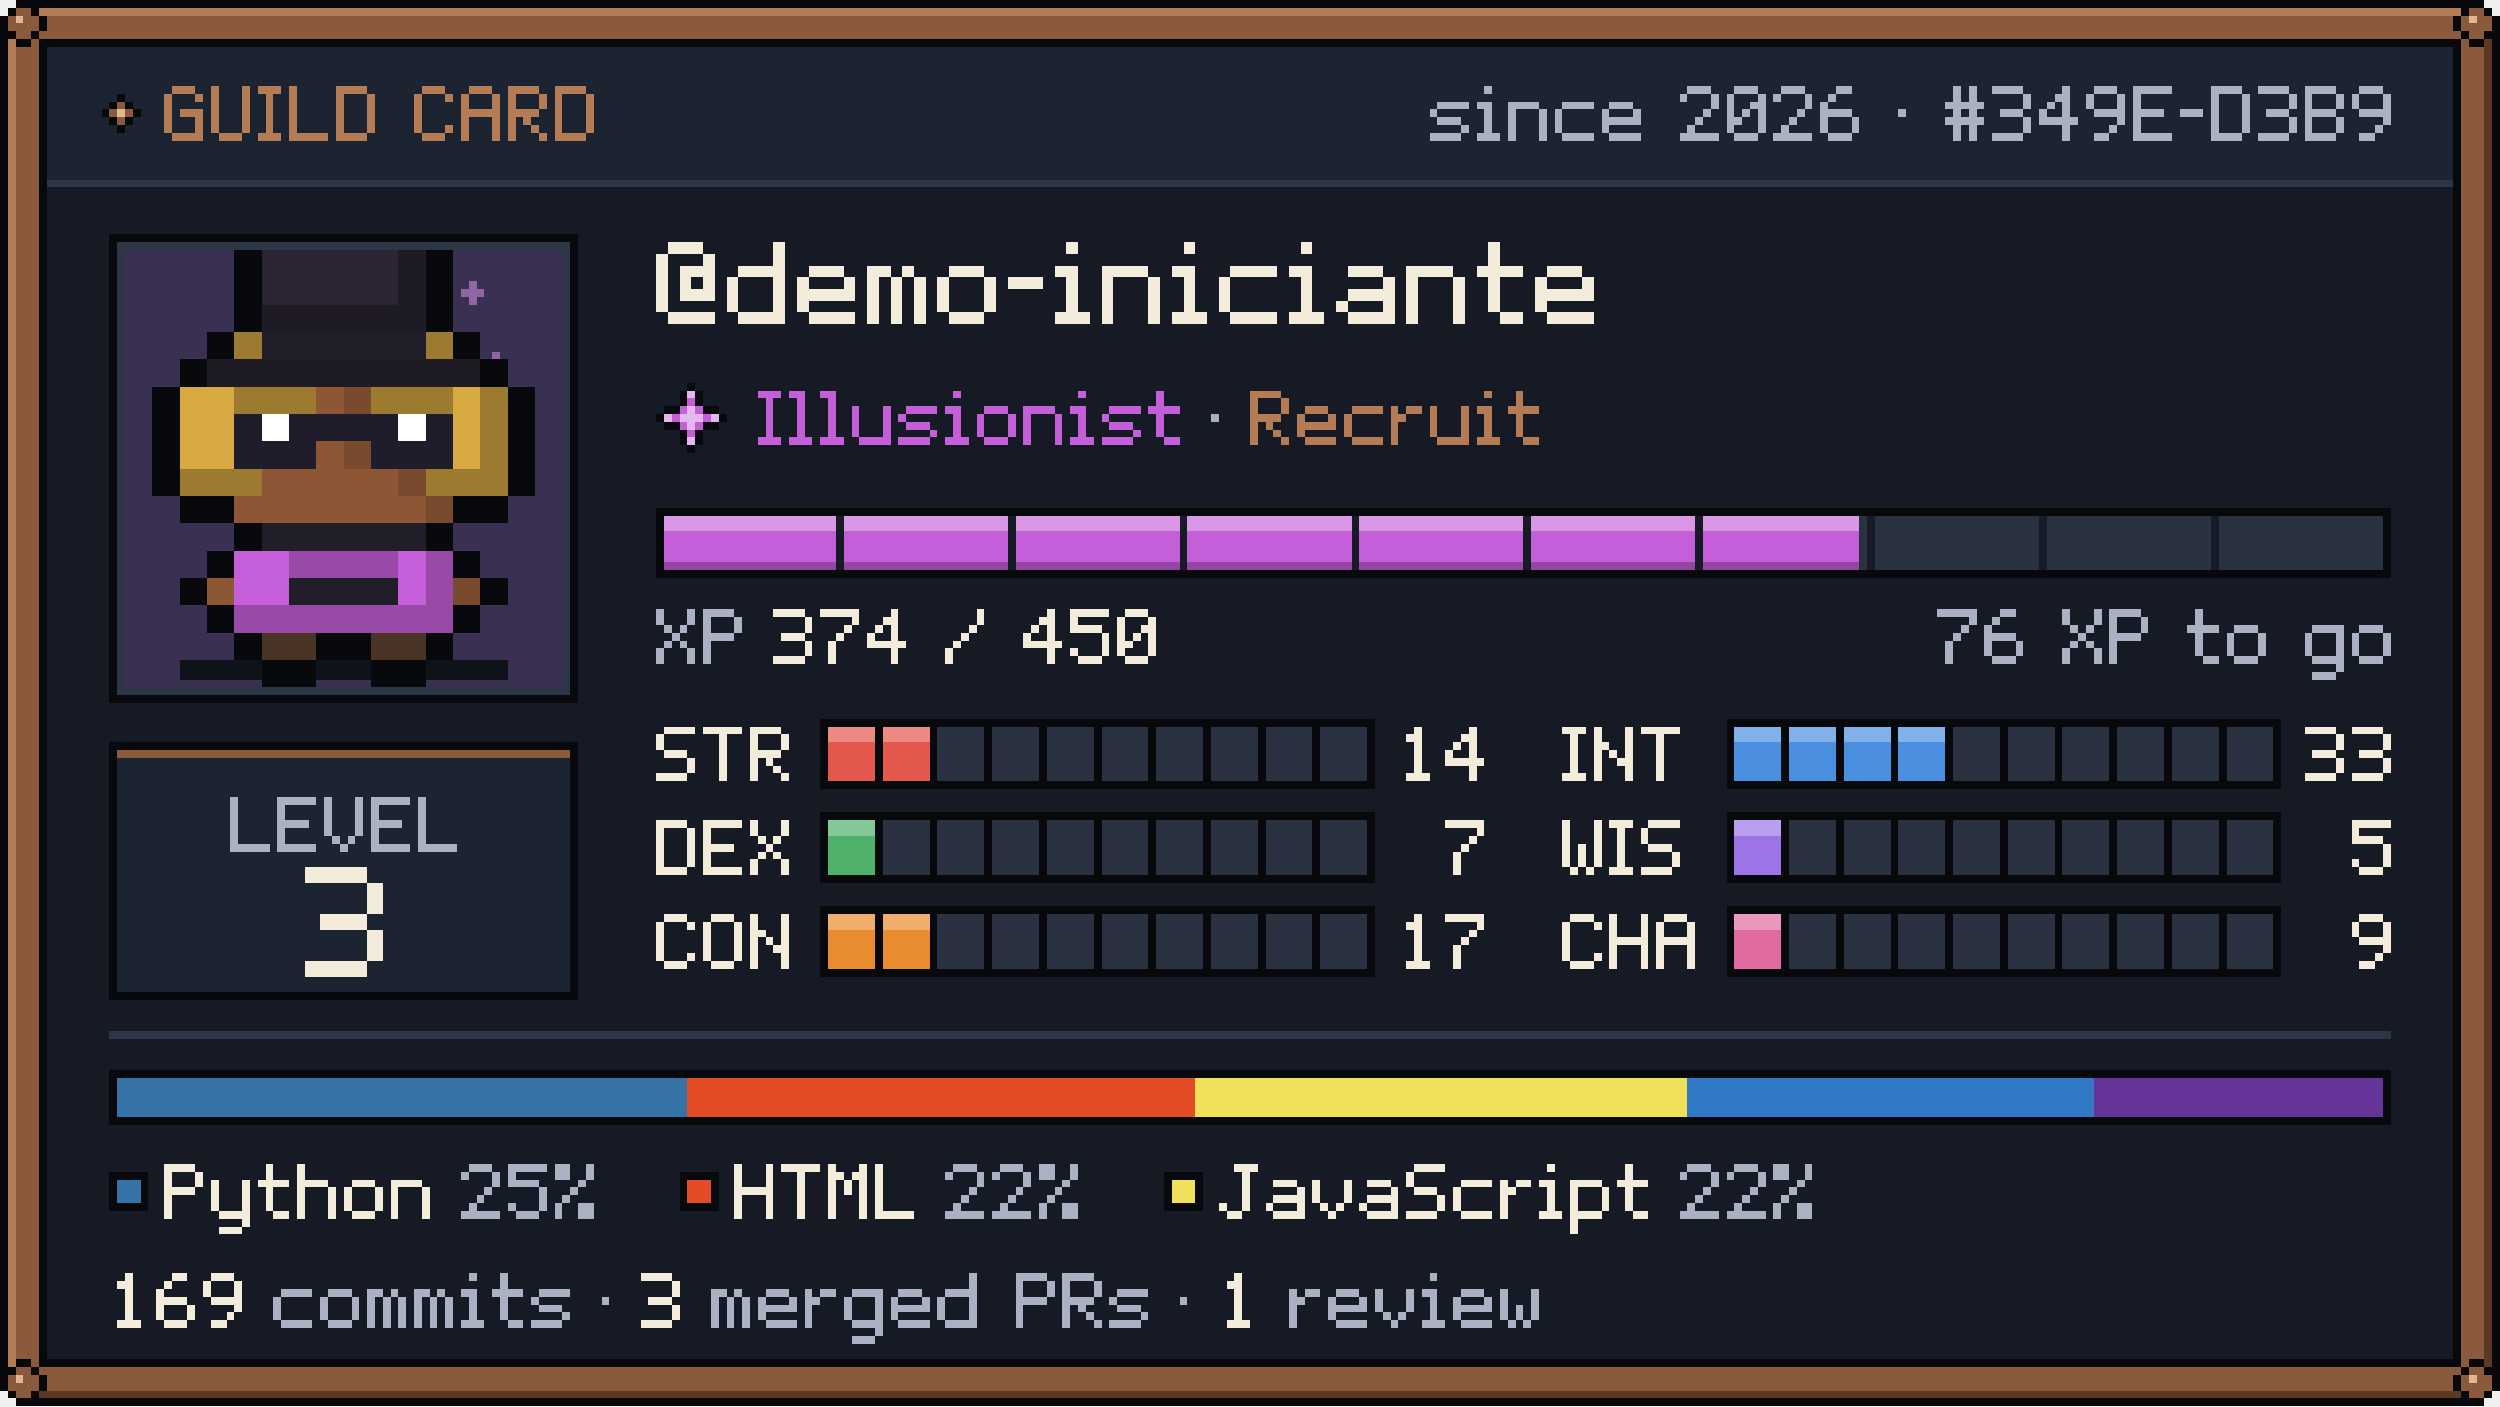
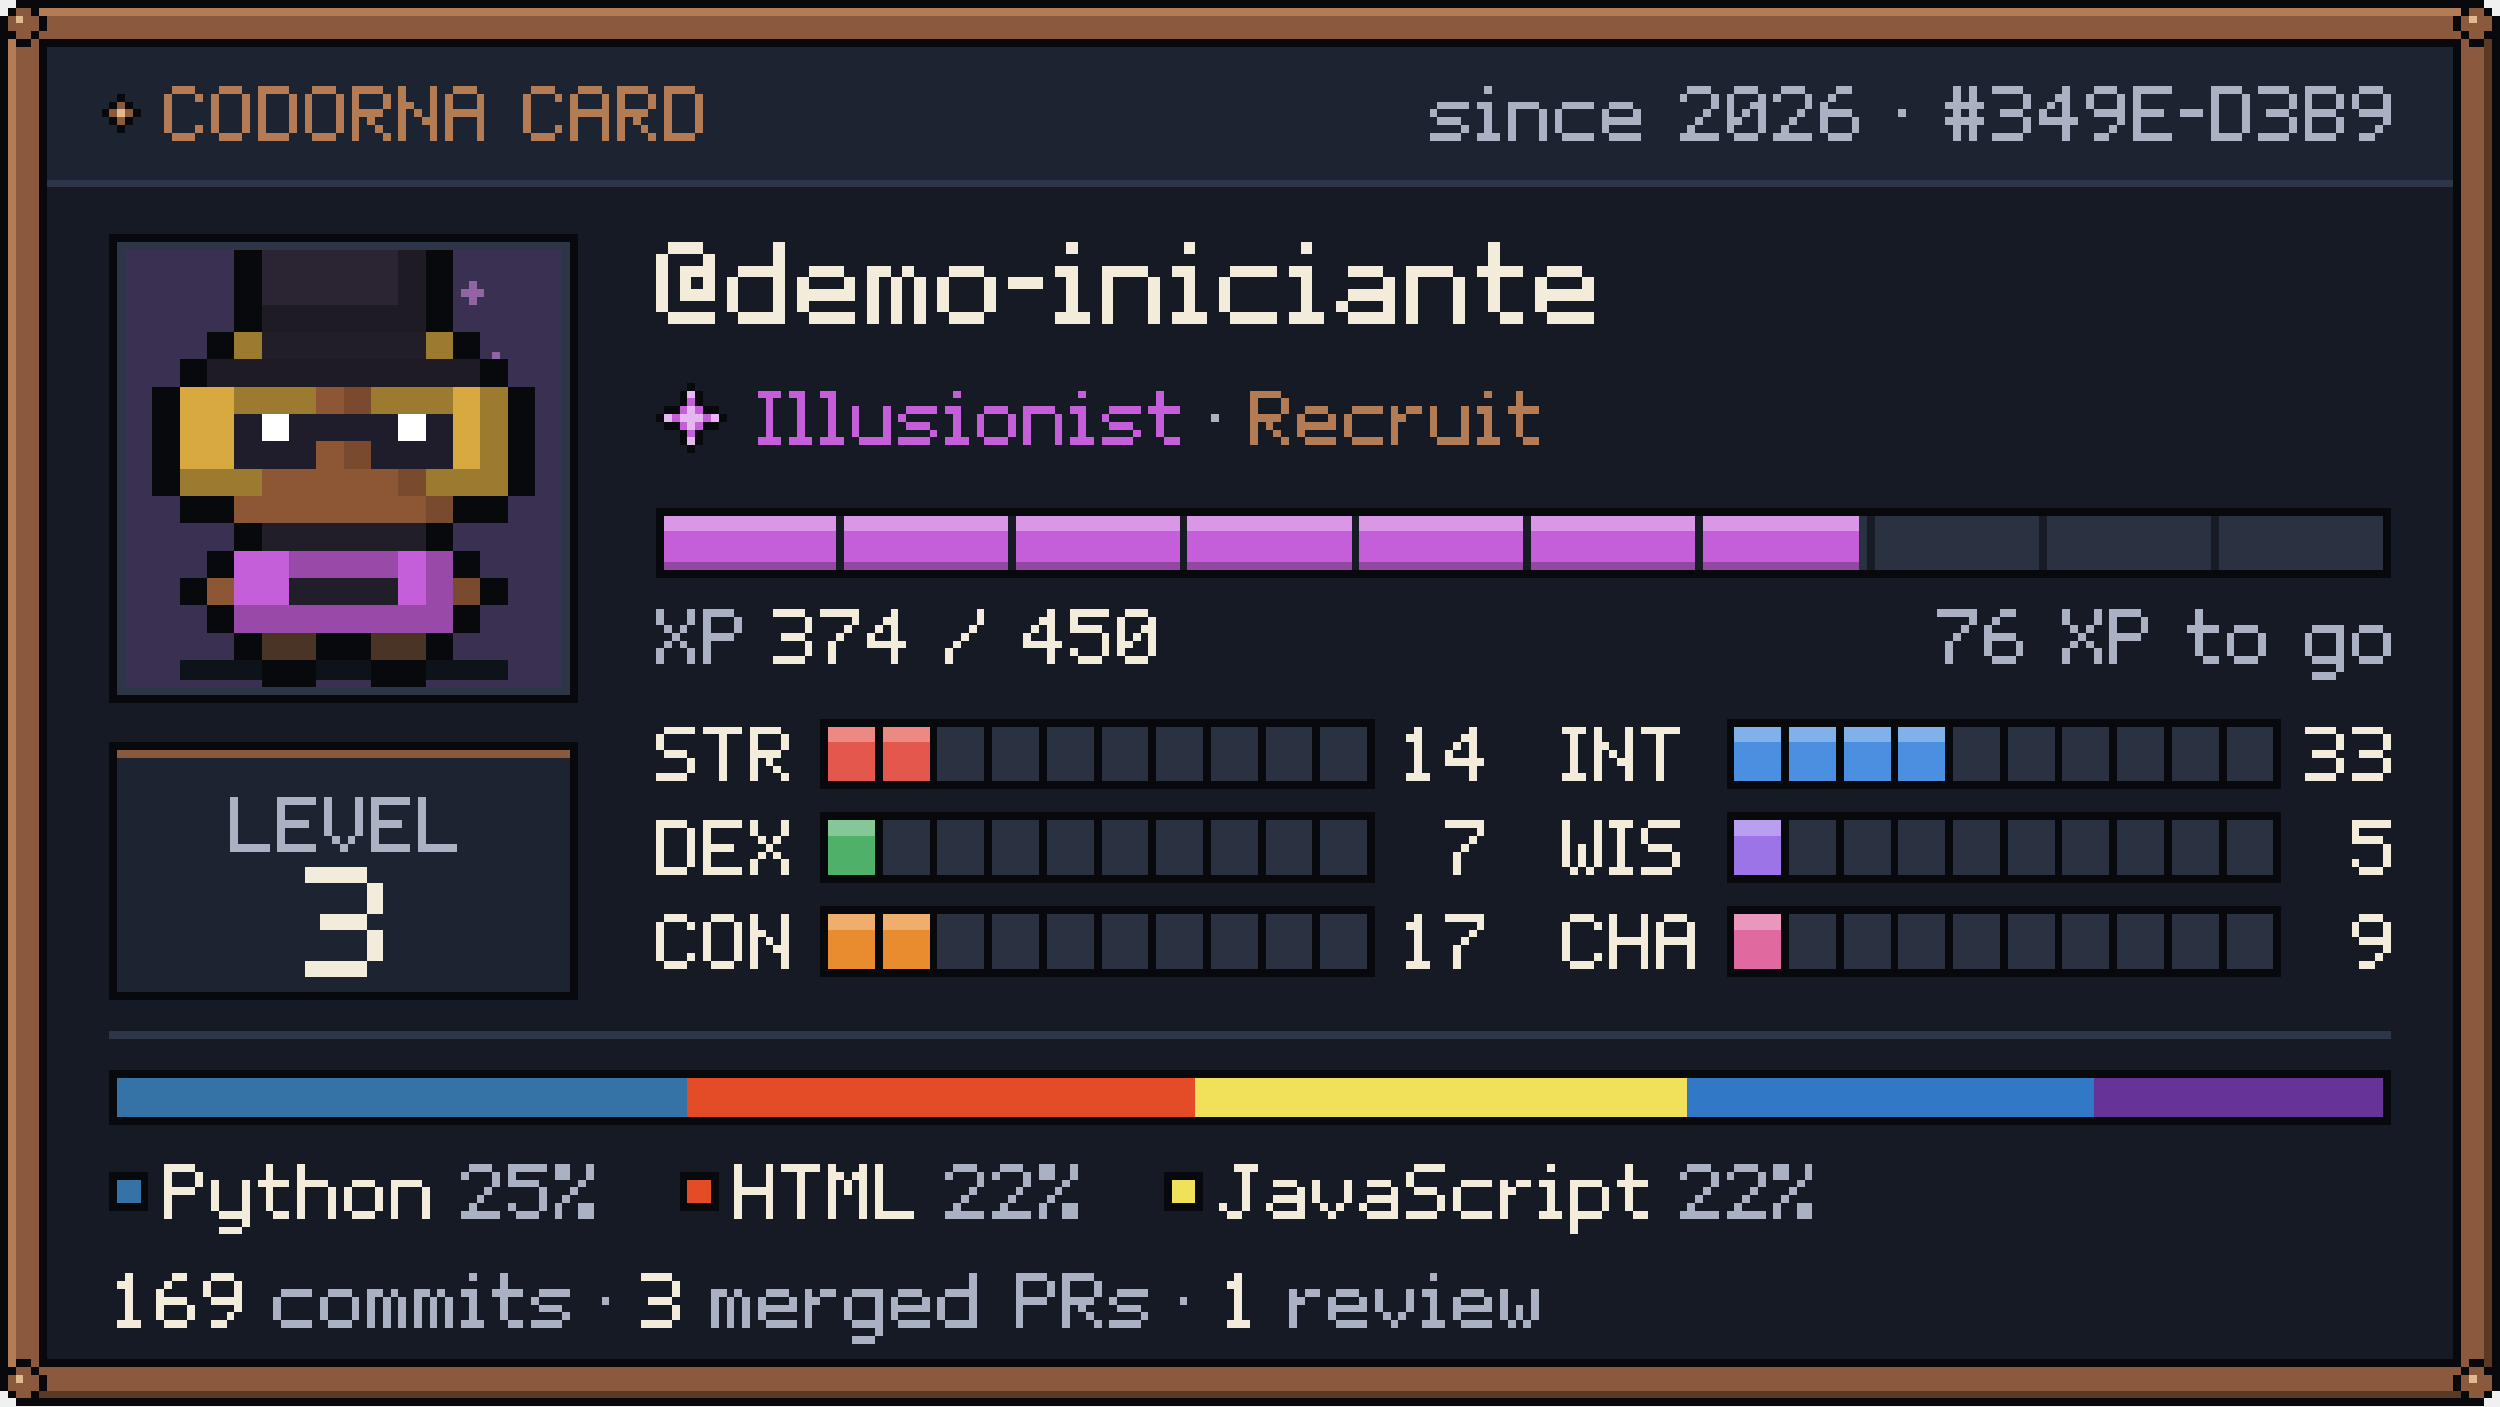
<svg xmlns="http://www.w3.org/2000/svg" width="640" height="360" viewBox="0 0 640 360" role="img" aria-labelledby="gc-title gc-desc" shape-rendering="crispEdges">
  <defs>
-     <path id="g47" d="M1 0h3v1h-3zM0 1h1v5h-1zM4 1h1v1h-1zM2 3h3v1h-3zM4 4h1v3h-1zM1 6h3v1h-3z" />
-     <path id="g55" d="M0 0h1v6h-1zM4 0h1v6h-1zM1 6h3v1h-3z" />
-     <path id="g49" d="M0 0h3v1h-3zM1 1h1v6h-1zM0 6h1v1h-1zM2 6h1v1h-1z" />
-     <path id="g4c" d="M0 0h1v7h-1zM1 6h4v1h-4z" />
+     <path id="g43" d="M1 0h3v1h-3zM0 1h1v5h-1zM4 1h1v1h-1zM4 5h1v1h-1zM1 6h3v1h-3z" />
+     <path id="g4f" d="M1 0h3v1h-3zM0 1h1v5h-1zM4 1h1v5h-1zM1 6h3v1h-3z" />
    <path id="g44" d="M0 0h4v1h-4zM0 1h1v6h-1zM4 1h1v5h-1zM1 6h3v1h-3z" />
-     <path id="g43" d="M1 0h3v1h-3zM0 1h1v5h-1zM4 1h1v1h-1zM4 5h1v1h-1zM1 6h3v1h-3z" />
+     <path id="g52" d="M0 0h4v1h-4zM0 1h1v6h-1zM4 1h1v2h-1zM1 3h3v1h-3zM2 4h1v1h-1zM3 5h1v1h-1zM4 6h1v1h-1z" />
+     <path id="g4e" d="M0 0h1v7h-1zM4 0h1v7h-1zM1 2h1v1h-1zM2 3h1v1h-1zM3 4h1v1h-1z" />
    <path id="g41" d="M1 0h3v1h-3zM0 1h1v6h-1zM4 1h1v6h-1zM1 3h3v1h-3z" />
-     <path id="g52" d="M0 0h4v1h-4zM0 1h1v6h-1zM4 1h1v2h-1zM1 3h3v1h-3zM2 4h1v1h-1zM3 5h1v1h-1zM4 6h1v1h-1z" />
    <path id="g73" d="M1 2h4v1h-4zM0 3h1v1h-1zM1 4h3v1h-3zM4 5h1v1h-1zM0 6h4v1h-4z" />
    <path id="g69" d="M1 0h1v1h-1zM0 2h2v1h-2zM1 3h1v4h-1zM0 6h1v1h-1zM2 6h1v1h-1z" />
    <path id="g6e" d="M0 2h4v1h-4zM0 3h1v4h-1zM4 3h1v4h-1z" />
    <path id="g63" d="M1 2h4v1h-4zM0 3h1v3h-1zM1 6h4v1h-4z" />
    <path id="g65" d="M1 2h3v1h-3zM0 3h1v3h-1zM4 3h1v2h-1zM1 4h3v1h-3zM1 6h4v1h-4z" />
    <path id="g32" d="M1 0h3v1h-3zM0 1h1v1h-1zM4 1h1v2h-1zM3 3h1v1h-1zM2 4h1v1h-1zM1 5h1v2h-1zM0 6h1v1h-1zM2 6h3v1h-3z" />
    <path id="g30" d="M1 0h3v1h-3zM0 1h1v5h-1zM4 1h1v5h-1zM3 2h1v1h-1zM2 3h1v1h-1zM1 4h1v1h-1zM1 6h3v1h-3z" />
    <path id="g36" d="M2 0h2v1h-2zM1 1h1v1h-1zM0 2h1v4h-1zM1 3h3v1h-3zM4 4h1v2h-1zM1 6h3v1h-3z" />
    <path id="gb7" d="M0 3h1v1h-1z" />
    <path id="g23" d="M1 0h1v7h-1zM3 0h1v7h-1zM0 2h1v1h-1zM2 2h1v1h-1zM4 2h1v1h-1zM0 4h1v1h-1zM2 4h1v1h-1zM4 4h1v1h-1z" />
    <path id="g33" d="M0 0h4v1h-4zM4 1h1v2h-1zM1 3h3v1h-3zM4 4h1v2h-1zM0 6h4v1h-4z" />
    <path id="g34" d="M3 0h1v7h-1zM2 1h1v1h-1zM1 2h1v1h-1zM0 3h1v2h-1zM1 4h2v1h-2zM4 4h1v1h-1z" />
    <path id="g39" d="M1 0h3v1h-3zM0 1h1v2h-1zM4 1h1v4h-1zM1 3h3v1h-3zM3 5h1v1h-1zM1 6h2v1h-2z" />
    <path id="g45" d="M0 0h5v1h-5zM0 1h1v6h-1zM1 3h3v1h-3zM1 6h4v1h-4z" />
    <path id="g2d" d="M0 3h3v1h-3z" />
    <path id="g42" d="M0 0h4v1h-4zM0 1h1v6h-1zM4 1h1v2h-1zM1 3h3v1h-3zM4 4h1v2h-1zM1 6h3v1h-3z" />
+     <path id="g4c" d="M0 0h1v7h-1zM1 6h4v1h-4z" />
    <path id="g56" d="M0 0h1v5h-1zM4 0h1v5h-1zM1 5h1v1h-1zM3 5h1v1h-1zM2 6h1v1h-1z" />
    <path id="g40" d="M1 0h3v1h-3zM0 1h1v5h-1zM4 1h1v4h-1zM2 2h2v1h-2zM2 3h1v2h-1zM3 4h1v1h-1zM1 6h4v1h-4z" />
    <path id="g64" d="M4 0h1v7h-1zM1 2h3v1h-3zM0 3h1v3h-1zM1 6h3v1h-3z" />
    <path id="g6d" d="M0 2h2v1h-2zM3 2h1v1h-1zM0 3h1v4h-1zM2 3h1v4h-1zM4 3h1v4h-1z" />
    <path id="g6f" d="M1 2h3v1h-3zM0 3h1v3h-1zM4 3h1v3h-1zM1 6h3v1h-3z" />
    <path id="g61" d="M1 2h3v1h-3zM4 3h1v4h-1zM1 4h3v1h-3zM0 5h1v1h-1zM1 6h3v1h-3z" />
    <path id="g74" d="M1 0h1v6h-1zM0 2h1v1h-1zM2 2h2v1h-2zM2 6h2v1h-2z" />
+     <path id="g49" d="M0 0h3v1h-3zM1 1h1v6h-1zM0 6h1v1h-1zM2 6h1v1h-1z" />
    <path id="g6c" d="M0 0h2v1h-2zM1 1h1v6h-1zM0 6h1v1h-1zM2 6h1v1h-1z" />
    <path id="g75" d="M0 2h1v4h-1zM4 2h1v5h-1zM1 6h3v1h-3z" />
    <path id="g72" d="M0 2h1v5h-1zM2 2h2v1h-2zM1 3h1v1h-1z" />
    <path id="g58" d="M0 0h1v2h-1zM4 0h1v2h-1zM1 2h1v1h-1zM3 2h1v1h-1zM2 3h1v1h-1zM1 4h1v1h-1zM3 4h1v1h-1zM0 5h1v2h-1zM4 5h1v2h-1z" />
    <path id="g50" d="M0 0h4v1h-4zM0 1h1v6h-1zM4 1h1v2h-1zM1 3h3v1h-3z" />
    <path id="g37" d="M0 0h5v1h-5zM4 1h1v1h-1zM3 2h1v1h-1zM2 3h1v1h-1zM1 4h1v3h-1z" />
    <path id="g2f" d="M4 0h1v2h-1zM3 2h1v1h-1zM2 3h1v1h-1zM1 4h1v1h-1zM0 5h1v2h-1z" />
    <path id="g35" d="M0 0h5v1h-5zM0 1h1v2h-1zM1 2h3v1h-3zM4 3h1v3h-1zM0 5h1v1h-1zM1 6h3v1h-3z" />
    <path id="g67" d="M1 2h4v1h-4zM0 3h1v3h-1zM4 3h1v5h-1zM1 6h3v1h-3zM1 8h3v1h-3z" />
    <path id="g53" d="M1 0h4v1h-4zM0 1h1v2h-1zM1 3h3v1h-3zM4 4h1v2h-1zM0 6h4v1h-4z" />
    <path id="g54" d="M0 0h5v1h-5zM2 1h1v6h-1z" />
    <path id="g31" d="M2 0h1v7h-1zM1 1h1v1h-1zM1 6h1v1h-1zM3 6h1v1h-1z" />
-     <path id="g4e" d="M0 0h1v7h-1zM4 0h1v7h-1zM1 2h1v1h-1zM2 3h1v1h-1zM3 4h1v1h-1z" />
    <path id="g57" d="M0 0h1v6h-1zM4 0h1v6h-1zM2 3h1v3h-1zM1 6h1v1h-1zM3 6h1v1h-1z" />
-     <path id="g4f" d="M1 0h3v1h-3zM0 1h1v5h-1zM4 1h1v5h-1zM1 6h3v1h-3z" />
    <path id="g48" d="M0 0h1v7h-1zM4 0h1v7h-1zM1 3h3v1h-3z" />
    <path id="g79" d="M0 2h1v4h-1zM4 2h1v6h-1zM1 6h3v1h-3zM1 8h3v1h-3z" />
    <path id="g68" d="M0 0h1v7h-1zM1 2h3v1h-3zM4 3h1v4h-1z" />
    <path id="g25" d="M0 0h2v2h-2zM4 0h1v2h-1zM3 2h1v1h-1zM2 3h1v1h-1zM1 4h1v1h-1zM0 5h1v2h-1zM3 5h2v2h-2z" />
    <path id="g4d" d="M0 0h1v7h-1zM4 0h1v7h-1zM1 1h1v1h-1zM3 1h1v1h-1zM2 2h1v2h-1z" />
    <path id="g4a" d="M2 0h3v1h-3zM3 1h1v5h-1zM0 5h1v1h-1zM1 6h2v1h-2z" />
    <path id="g76" d="M0 2h1v3h-1zM4 2h1v3h-1zM1 5h1v1h-1zM3 5h1v1h-1zM2 6h1v1h-1z" />
    <path id="g70" d="M0 2h4v1h-4zM0 3h1v6h-1zM4 3h1v3h-1zM1 6h3v1h-3z" />
    <path id="g77" d="M0 2h1v4h-1zM4 2h1v4h-1zM2 4h1v2h-1zM1 6h1v1h-1zM3 6h1v1h-1z" />
  </defs>
  <path fill="#07090d" d="M4 0h632v2h2v2h2v352h-2v2h-2v2h-632v-2h-2v-2h-2v-352h2v-2h2z" />
  <path fill="#8b5a3c" d="M6 2h628v2h2v2h2v348h-2v2h-2v2h-628v-2h-2v-2h-2v-348h2v-2h2z" />
  <rect x="8" y="2" width="624" height="2" fill="#b47c55" />
  <rect x="2" y="8" width="2" height="344" fill="#b47c55" />
  <rect x="8" y="356" width="624" height="2" fill="#5c3923" />
  <rect x="636" y="8" width="2" height="344" fill="#5c3923" />
  <rect x="10" y="10" width="620" height="340" fill="#07090d" />
  <rect x="12" y="12" width="616" height="336" fill="#151a24" />
  <path fill="#07090d" d="M4 0h4v2h-4zM2 2h2v2h-2zM8 2h2v2h-2zM0 4h2v4h-2zM10 4h2v4h-2zM2 8h2v2h-2zM8 8h2v2h-2zM4 10h4v2h-4z" />
  <path fill="#8b5a3c" d="M4 2h4v2h-4zM2 4h2v4h-2zM6 4h4v4h-4zM4 6h2v4h-2zM6 8h2v2h-2z" />
  <path fill="#e0b98f" d="M4 4h2v2h-2z" />
  <path fill="#07090d" d="M632 0h4v2h-4zM630 2h2v2h-2zM636 2h2v2h-2zM628 4h2v4h-2zM638 4h2v4h-2zM630 8h2v2h-2zM636 8h2v2h-2zM632 10h4v2h-4z" />
  <path fill="#8b5a3c" d="M632 2h4v2h-4zM630 4h2v4h-2zM634 4h4v4h-4zM632 6h2v4h-2zM634 8h2v2h-2z" />
  <path fill="#e0b98f" d="M632 4h2v2h-2z" />
  <path fill="#07090d" d="M4 348h4v2h-4zM2 350h2v2h-2zM8 350h2v2h-2zM0 352h2v4h-2zM10 352h2v4h-2zM2 356h2v2h-2zM8 356h2v2h-2zM4 358h4v2h-4z" />
  <path fill="#8b5a3c" d="M4 350h4v2h-4zM2 352h2v4h-2zM6 352h4v4h-4zM4 354h2v4h-2zM6 356h2v2h-2z" />
  <path fill="#e0b98f" d="M4 352h2v2h-2z" />
  <path fill="#07090d" d="M632 348h4v2h-4zM630 350h2v2h-2zM636 350h2v2h-2zM628 352h2v4h-2zM638 352h2v4h-2zM630 356h2v2h-2zM636 356h2v2h-2zM632 358h4v2h-4z" />
  <path fill="#8b5a3c" d="M632 350h4v2h-4zM630 352h2v4h-2zM634 352h4v4h-4zM632 354h2v4h-2zM634 356h2v2h-2z" />
  <path fill="#e0b98f" d="M632 352h2v2h-2z" />
  <rect x="12" y="12" width="616" height="34" fill="#1d2431" />
  <rect x="12" y="46" width="616" height="2" fill="#2d3647" />
  <path fill="#07090d" d="M30 24h2v2h-2zM28 26h2v2h-2zM32 26h2v2h-2zM26 28h2v2h-2zM34 28h2v2h-2zM28 30h2v2h-2zM32 30h2v2h-2zM30 32h2v2h-2z" />
  <path fill="#8b5a3c" d="M30 26h2v2h-2zM28 28h2v2h-2zM32 28h2v2h-2zM30 30h2v2h-2z" />
  <path fill="#e0b98f" d="M30 28h2v2h-2z" />
  <g fill="#b47c55" transform="translate(42 22) scale(2)">
-     <use href="#g47" />
-     <use href="#g55" x="6" />
-     <use href="#g49" x="12" />
-     <use href="#g4c" x="16" />
-     <use href="#g44" x="22" />
-     <use href="#g43" x="32" />
-     <use href="#g41" x="38" />
-     <use href="#g52" x="44" />
-     <use href="#g44" x="50" />
+     <use href="#g43" />
+     <use href="#g4f" x="6" />
+     <use href="#g44" x="12" />
+     <use href="#g4f" x="18" />
+     <use href="#g52" x="24" />
+     <use href="#g4e" x="30" />
+     <use href="#g41" x="36" />
+     <use href="#g43" x="46" />
+     <use href="#g41" x="52" />
+     <use href="#g52" x="58" />
+     <use href="#g44" x="64" />
  </g>
  <g fill="#a9b1c2" transform="translate(366 22) scale(2)">
    <use href="#g73" />
    <use href="#g69" x="6" />
    <use href="#g6e" x="10" />
    <use href="#g63" x="16" />
    <use href="#g65" x="22" />
    <use href="#g32" x="32" />
    <use href="#g30" x="38" />
    <use href="#g32" x="44" />
    <use href="#g36" x="50" />
    <use href="#gb7" x="60" />
    <use href="#g23" x="66" />
    <use href="#g33" x="72" />
    <use href="#g34" x="78" />
    <use href="#g39" x="84" />
    <use href="#g45" x="90" />
    <use href="#g2d" x="96" />
    <use href="#g44" x="100" />
    <use href="#g33" x="106" />
    <use href="#g42" x="112" />
    <use href="#g39" x="118" />
  </g>
  <rect x="28" y="60" width="120" height="120" fill="#07090d" />
  <rect x="30" y="62" width="116" height="116" fill="#2d3647" />
  <rect x="32" y="64" width="112" height="112" fill="#3a3152" />
  <path fill="#9065a2" d="M56 112h2v6h-2zM54 114h6v2h-6zM126 90h2v6h-2zM124 92h6v2h-6zM56 126h2v6h-2zM54 128h6v2h-6zM58 110h2v6h-2zM56 112h6v2h-6zM120 72h2v6h-2zM118 74h6v2h-6z" />
  <rect x="46" y="169" width="84" height="5" fill="#0e1219" />
  <path fill="#07090d" d="M60 64h7v21h-7zM109 64h7v21h-7zM53 85h7v7h-7zM116 85h7v7h-7zM46 92h7v7h-7zM123 92h7v7h-7zM39 99h7v28h-7zM130 99h7v28h-7zM46 127h14v7h-14zM116 127h14v7h-14zM60 134h7v7h-7zM109 134h7v7h-7zM53 141h7v7h-7zM116 141h7v7h-7zM46 148h7v7h-7zM123 148h7v7h-7zM53 155h7v7h-7zM116 155h7v7h-7zM60 162h7v7h-7zM81 162h14v7h-14zM109 162h7v7h-7zM67 169h14v7h-14zM95 169h14v7h-14z" />
  <path fill="#2b2533" d="M67 64h35v14h-35z" />
  <path fill="#1f1b25" d="M102 64h7v21h-7zM67 78h35v7h-35zM53 92h70v7h-70z" />
  <path fill="#9c7a2f" d="M60 85h7v7h-7zM109 85h7v7h-7zM60 99h21v7h-21zM95 99h21v7h-21zM123 99h7v28h-7zM46 120h21v7h-21zM109 120h14v7h-14z" />
  <path fill="#221e29" d="M67 85h42v7h-42zM67 134h42v7h-42zM74 148h28v7h-28z" />
  <path fill="#d8a941" d="M46 99h14v21h-14zM116 99h7v21h-7z" />
  <path fill="#8d5634" d="M81 99h7v7h-7zM81 113h7v21h-7zM67 120h14v14h-14zM88 120h14v14h-14zM60 127h7v7h-7zM102 127h7v7h-7zM53 148h7v7h-7z" />
  <path fill="#794a2d" d="M88 99h7v7h-7zM88 113h7v7h-7zM102 120h7v7h-7zM109 127h7v7h-7zM116 148h7v7h-7z" />
  <path fill="#1f1d2b" d="M60 106h7v14h-7zM74 106h28v7h-28zM109 106h7v14h-7zM67 113h14v7h-14zM95 113h14v7h-14z" />
  <path fill="#ffffff" d="M67 106h7v7h-7zM102 106h7v7h-7z" />
  <path fill="#c45fd9" d="M60 141h14v14h-14zM102 141h7v14h-7z" />
  <path fill="#994aa9" d="M74 141h28v7h-28zM109 141h7v21h-7zM60 155h49v7h-49z" />
  <path fill="#4a3426" d="M67 162h14v7h-14zM95 162h14v7h-14z" />
  <rect x="28" y="190" width="120" height="66" fill="#07090d" />
  <rect x="30" y="192" width="116" height="62" fill="#1d2431" />
  <rect x="30" y="192" width="116" height="2" fill="#8b5a3c" />
  <g fill="#a9b1c2" transform="translate(59 204) scale(2)">
    <use href="#g4c" />
    <use href="#g45" x="6" />
    <use href="#g56" x="12" />
    <use href="#g45" x="18" />
    <use href="#g4c" x="24" />
  </g>
  <g fill="#f3ecda" transform="translate(78 222) scale(4)">
    <use href="#g33" />
  </g>
  <g fill="#f3ecda" transform="translate(168 62) scale(3)">
    <use href="#g40" />
    <use href="#g64" x="6" />
    <use href="#g65" x="12" />
    <use href="#g6d" x="18" />
    <use href="#g6f" x="24" />
    <use href="#g2d" x="30" />
    <use href="#g69" x="34" />
    <use href="#g6e" x="38" />
    <use href="#g69" x="44" />
    <use href="#g63" x="48" />
    <use href="#g69" x="54" />
    <use href="#g61" x="58" />
    <use href="#g6e" x="64" />
    <use href="#g74" x="70" />
    <use href="#g65" x="75" />
  </g>
  <path fill="#07090d" d="M176 98h2v2h-2zM174 100h2v4h-2zM178 100h2v4h-2zM170 104h4v2h-4zM180 104h4v2h-4zM168 106h2v2h-2zM184 106h2v2h-2zM170 108h4v2h-4zM180 108h4v2h-4zM174 110h2v4h-2zM178 110h2v4h-2zM176 114h2v2h-2z" />
  <path fill="#c45fd9" d="M176 102h2v2h-2zM174 104h2v2h-2zM178 104h2v2h-2zM172 106h2v2h-2zM180 106h2v2h-2zM174 108h2v2h-2zM178 108h2v2h-2zM176 110h2v2h-2z" />
  <path fill="#e4b7ee" d="M176 100h2v2h-2zM176 104h2v6h-2zM170 106h2v2h-2zM174 106h2v2h-2zM178 106h2v2h-2zM182 106h2v2h-2zM176 112h2v2h-2z" />
  <g fill="#c45fd9" transform="translate(194 100) scale(2)">
    <use href="#g49" />
    <use href="#g6c" x="4" />
    <use href="#g6c" x="8" />
    <use href="#g75" x="12" />
    <use href="#g73" x="18" />
    <use href="#g69" x="24" />
    <use href="#g6f" x="28" />
    <use href="#g6e" x="34" />
    <use href="#g69" x="40" />
    <use href="#g73" x="44" />
    <use href="#g74" x="50" />
  </g>
  <g fill="#a9b1c2" transform="translate(302 100) scale(2)">
    <use href="#gb7" x="4" />
  </g>
  <g fill="#b47c55" transform="translate(320 100) scale(2)">
    <use href="#g52" />
    <use href="#g65" x="6" />
    <use href="#g63" x="12" />
    <use href="#g72" x="18" />
    <use href="#g75" x="23" />
    <use href="#g69" x="29" />
    <use href="#g74" x="33" />
  </g>
  <rect x="168" y="130" width="444" height="18" fill="#07090d" />
  <rect x="170" y="132" width="440" height="14" fill="#2a3242" />
  <rect x="170" y="132" width="306" height="14" fill="#c45fd9" />
  <rect x="170" y="132" width="306" height="4" fill="#d997e6" />
  <rect x="170" y="144" width="306" height="2" fill="#9347a3" />
  <path fill="#171b25" d="M214 132h2v14h-2zM258 132h2v14h-2zM302 132h2v14h-2zM346 132h2v14h-2zM390 132h2v14h-2zM434 132h2v14h-2zM478 132h2v14h-2zM522 132h2v14h-2zM566 132h2v14h-2z" />
  <g fill="#a9b1c2" transform="translate(168 156) scale(2)">
    <use href="#g58" />
    <use href="#g50" x="6" />
  </g>
  <g fill="#f3ecda" transform="translate(198 156) scale(2)">
    <use href="#g33" />
    <use href="#g37" x="6" />
    <use href="#g34" x="12" />
    <use href="#g2f" x="22" />
    <use href="#g34" x="32" />
    <use href="#g35" x="38" />
    <use href="#g30" x="44" />
  </g>
  <g fill="#a9b1c2" transform="translate(496 156) scale(2)">
    <use href="#g37" />
    <use href="#g36" x="6" />
    <use href="#g58" x="16" />
    <use href="#g50" x="22" />
    <use href="#g74" x="32" />
    <use href="#g6f" x="37" />
    <use href="#g67" x="47" />
    <use href="#g6f" x="53" />
  </g>
  <g fill="#f3ecda" transform="translate(168 186) scale(2)">
    <use href="#g53" />
    <use href="#g54" x="6" />
    <use href="#g52" x="12" />
  </g>
  <rect x="210" y="184" width="142" height="18" fill="#07090d" />
  <path fill="#2a3242" d="M240 186h12v14h-12zM254 186h12v14h-12zM268 186h12v14h-12zM282 186h12v14h-12zM296 186h12v14h-12zM310 186h12v14h-12zM324 186h12v14h-12zM338 186h12v14h-12z" />
  <path fill="#e4574c" d="M212 186h12v14h-12zM226 186h12v14h-12z" />
  <path fill="#ec8982" d="M212 186h12v4h-12zM226 186h12v4h-12z" />
  <g fill="#f3ecda" transform="translate(358 186) scale(2)">
    <use href="#g31" />
    <use href="#g34" x="6" />
  </g>
  <g fill="#f3ecda" transform="translate(400 186) scale(2)">
    <use href="#g49" />
    <use href="#g4e" x="4" />
    <use href="#g54" x="10" />
  </g>
  <rect x="442" y="184" width="142" height="18" fill="#07090d" />
  <path fill="#2a3242" d="M500 186h12v14h-12zM514 186h12v14h-12zM528 186h12v14h-12zM542 186h12v14h-12zM556 186h12v14h-12zM570 186h12v14h-12z" />
  <path fill="#4b8fe0" d="M444 186h12v14h-12zM458 186h12v14h-12zM472 186h12v14h-12zM486 186h12v14h-12z" />
  <path fill="#81b1e9" d="M444 186h12v4h-12zM458 186h12v4h-12zM472 186h12v4h-12zM486 186h12v4h-12z" />
  <g fill="#f3ecda" transform="translate(590 186) scale(2)">
    <use href="#g33" />
    <use href="#g33" x="6" />
  </g>
  <g fill="#f3ecda" transform="translate(168 210) scale(2)">
    <use href="#g44" />
    <use href="#g45" x="6" />
    <use href="#g58" x="12" />
  </g>
  <rect x="210" y="208" width="142" height="18" fill="#07090d" />
  <path fill="#2a3242" d="M226 210h12v14h-12zM240 210h12v14h-12zM254 210h12v14h-12zM268 210h12v14h-12zM282 210h12v14h-12zM296 210h12v14h-12zM310 210h12v14h-12zM324 210h12v14h-12zM338 210h12v14h-12z" />
  <path fill="#4fb06a" d="M212 210h12v14h-12z" />
  <path fill="#84c897" d="M212 210h12v4h-12z" />
  <g fill="#f3ecda" transform="translate(370 210) scale(2)">
    <use href="#g37" />
  </g>
  <g fill="#f3ecda" transform="translate(400 210) scale(2)">
    <use href="#g57" />
    <use href="#g49" x="6" />
    <use href="#g53" x="10" />
  </g>
  <rect x="442" y="208" width="142" height="18" fill="#07090d" />
  <path fill="#2a3242" d="M458 210h12v14h-12zM472 210h12v14h-12zM486 210h12v14h-12zM500 210h12v14h-12zM514 210h12v14h-12zM528 210h12v14h-12zM542 210h12v14h-12zM556 210h12v14h-12zM570 210h12v14h-12z" />
  <path fill="#9d74e8" d="M444 210h12v14h-12z" />
  <path fill="#ba9eef" d="M444 210h12v4h-12z" />
  <g fill="#f3ecda" transform="translate(602 210) scale(2)">
    <use href="#g35" />
  </g>
  <g fill="#f3ecda" transform="translate(168 234) scale(2)">
    <use href="#g43" />
    <use href="#g4f" x="6" />
    <use href="#g4e" x="12" />
  </g>
  <rect x="210" y="232" width="142" height="18" fill="#07090d" />
  <path fill="#2a3242" d="M240 234h12v14h-12zM254 234h12v14h-12zM268 234h12v14h-12zM282 234h12v14h-12zM296 234h12v14h-12zM310 234h12v14h-12zM324 234h12v14h-12zM338 234h12v14h-12z" />
  <path fill="#e98b2f" d="M212 234h12v14h-12zM226 234h12v14h-12z" />
  <path fill="#f0ae6d" d="M212 234h12v4h-12zM226 234h12v4h-12z" />
  <g fill="#f3ecda" transform="translate(358 234) scale(2)">
    <use href="#g31" />
    <use href="#g37" x="6" />
  </g>
  <g fill="#f3ecda" transform="translate(400 234) scale(2)">
    <use href="#g43" />
    <use href="#g48" x="6" />
    <use href="#g41" x="12" />
  </g>
  <rect x="442" y="232" width="142" height="18" fill="#07090d" />
  <path fill="#2a3242" d="M458 234h12v14h-12zM472 234h12v14h-12zM486 234h12v14h-12zM500 234h12v14h-12zM514 234h12v14h-12zM528 234h12v14h-12zM542 234h12v14h-12zM556 234h12v14h-12zM570 234h12v14h-12z" />
  <path fill="#e06a9f" d="M444 234h12v14h-12z" />
  <path fill="#e997bc" d="M444 234h12v4h-12z" />
  <g fill="#f3ecda" transform="translate(602 234) scale(2)">
    <use href="#g39" />
  </g>
  <rect x="28" y="264" width="584" height="2" fill="#2d3647" />
  <rect x="28" y="274" width="584" height="14" fill="#07090d" />
  <rect x="30" y="276" width="580" height="10" fill="#2a3242" />
  <rect x="30" y="276" width="146" height="10" fill="#3572A5" />
  <rect x="176" y="276" width="130" height="10" fill="#e34c26" />
  <rect x="306" y="276" width="126" height="10" fill="#f1e05a" />
  <rect x="432" y="276" width="104" height="10" fill="#3178c6" />
  <rect x="536" y="276" width="74" height="10" fill="#663399" />
  <rect x="28" y="300" width="10" height="10" fill="#07090d" />
  <rect x="30" y="302" width="6" height="6" fill="#3572A5" />
  <g fill="#f3ecda" transform="translate(42 298) scale(2)">
    <use href="#g50" />
    <use href="#g79" x="6" />
    <use href="#g74" x="12" />
    <use href="#g68" x="17" />
    <use href="#g6f" x="23" />
    <use href="#g6e" x="29" />
  </g>
  <g fill="#a9b1c2" transform="translate(110 298) scale(2)">
    <use href="#g32" x="4" />
    <use href="#g35" x="10" />
    <use href="#g25" x="16" />
  </g>
  <rect x="174" y="300" width="10" height="10" fill="#07090d" />
  <rect x="176" y="302" width="6" height="6" fill="#e34c26" />
  <g fill="#f3ecda" transform="translate(188 298) scale(2)">
    <use href="#g48" />
    <use href="#g54" x="6" />
    <use href="#g4d" x="12" />
    <use href="#g4c" x="18" />
  </g>
  <g fill="#a9b1c2" transform="translate(234 298) scale(2)">
    <use href="#g32" x="4" />
    <use href="#g32" x="10" />
    <use href="#g25" x="16" />
  </g>
  <rect x="298" y="300" width="10" height="10" fill="#07090d" />
  <rect x="300" y="302" width="6" height="6" fill="#f1e05a" />
  <g fill="#f3ecda" transform="translate(312 298) scale(2)">
    <use href="#g4a" />
    <use href="#g61" x="6" />
    <use href="#g76" x="12" />
    <use href="#g61" x="18" />
    <use href="#g53" x="24" />
    <use href="#g63" x="30" />
    <use href="#g72" x="36" />
    <use href="#g69" x="41" />
    <use href="#g70" x="45" />
    <use href="#g74" x="51" />
  </g>
  <g fill="#a9b1c2" transform="translate(422 298) scale(2)">
    <use href="#g32" x="4" />
    <use href="#g32" x="10" />
    <use href="#g25" x="16" />
  </g>
  <g fill="#f3ecda" transform="translate(28 326) scale(2)">
    <use href="#g31" />
    <use href="#g36" x="6" />
    <use href="#g39" x="12" />
  </g>
  <g fill="#a9b1c2" transform="translate(62 326) scale(2)">
    <use href="#g63" x="4" />
    <use href="#g6f" x="10" />
    <use href="#g6d" x="16" />
    <use href="#g6d" x="22" />
    <use href="#g69" x="28" />
    <use href="#g74" x="32" />
    <use href="#g73" x="37" />
  </g>
  <g fill="#a9b1c2" transform="translate(146 326) scale(2)">
    <use href="#gb7" x="4" />
  </g>
  <g fill="#f3ecda" transform="translate(164 326) scale(2)">
    <use href="#g33" />
  </g>
  <g fill="#a9b1c2" transform="translate(174 326) scale(2)">
    <use href="#g6d" x="4" />
    <use href="#g65" x="10" />
    <use href="#g72" x="16" />
    <use href="#g67" x="21" />
    <use href="#g65" x="27" />
    <use href="#g64" x="33" />
    <use href="#g50" x="43" />
    <use href="#g52" x="49" />
    <use href="#g73" x="55" />
  </g>
  <g fill="#a9b1c2" transform="translate(294 326) scale(2)">
    <use href="#gb7" x="4" />
  </g>
  <g fill="#f3ecda" transform="translate(312 326) scale(2)">
    <use href="#g31" />
  </g>
  <g fill="#a9b1c2" transform="translate(322 326) scale(2)">
    <use href="#g72" x="4" />
    <use href="#g65" x="9" />
    <use href="#g76" x="15" />
    <use href="#g69" x="21" />
    <use href="#g65" x="25" />
    <use href="#g77" x="31" />
  </g>
</svg>
